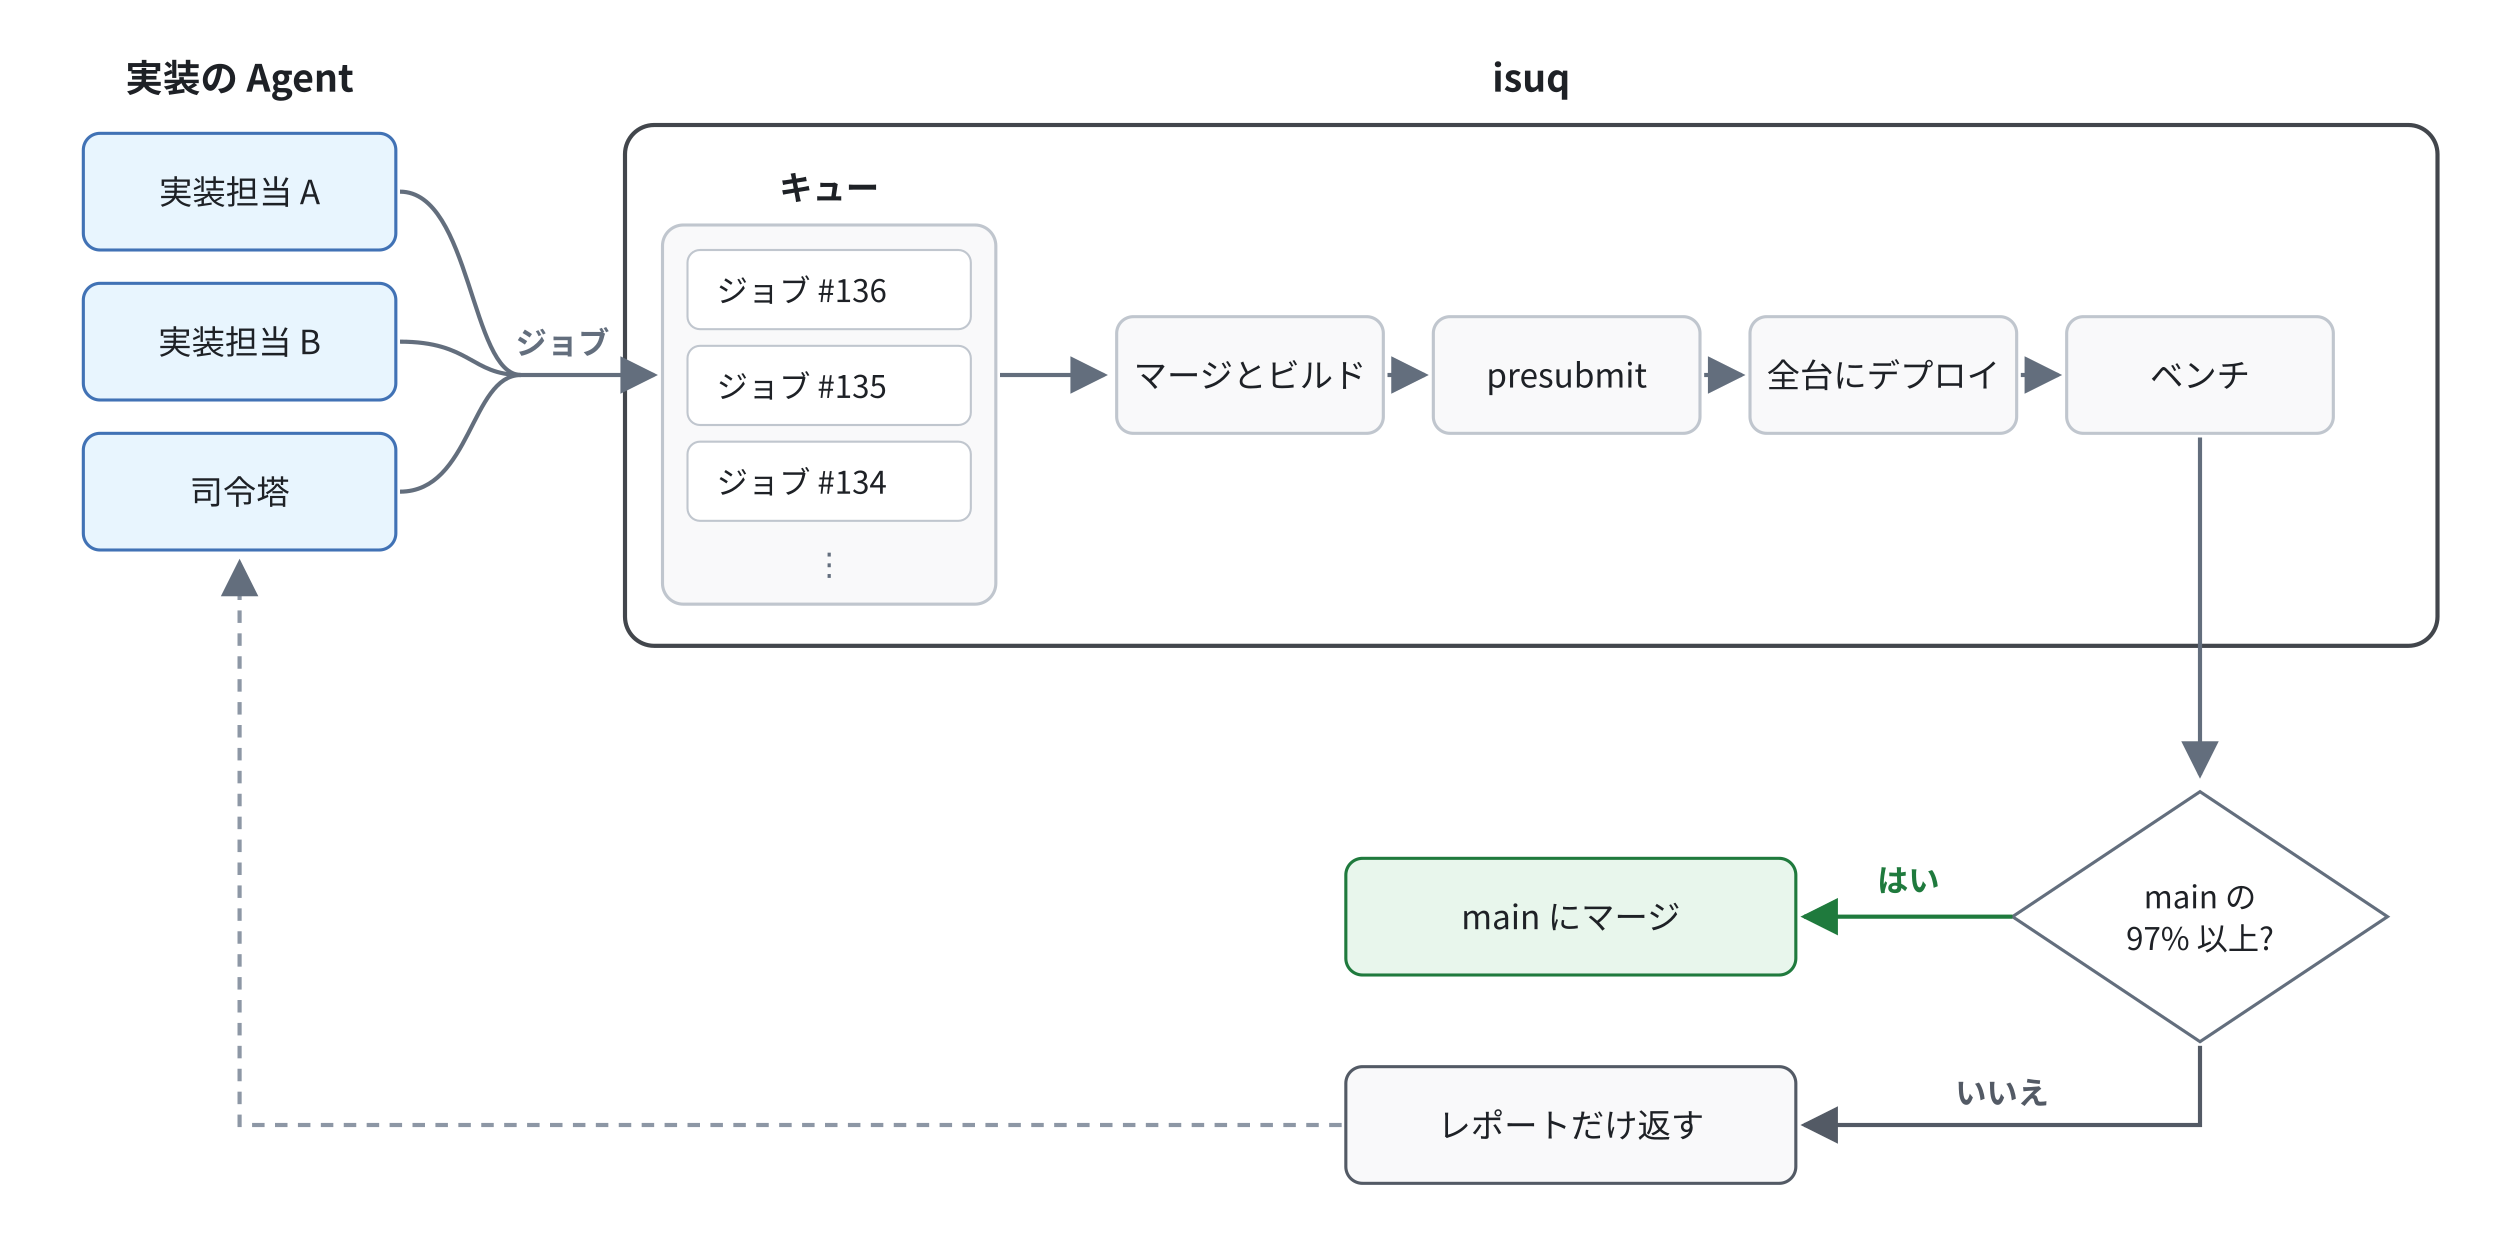
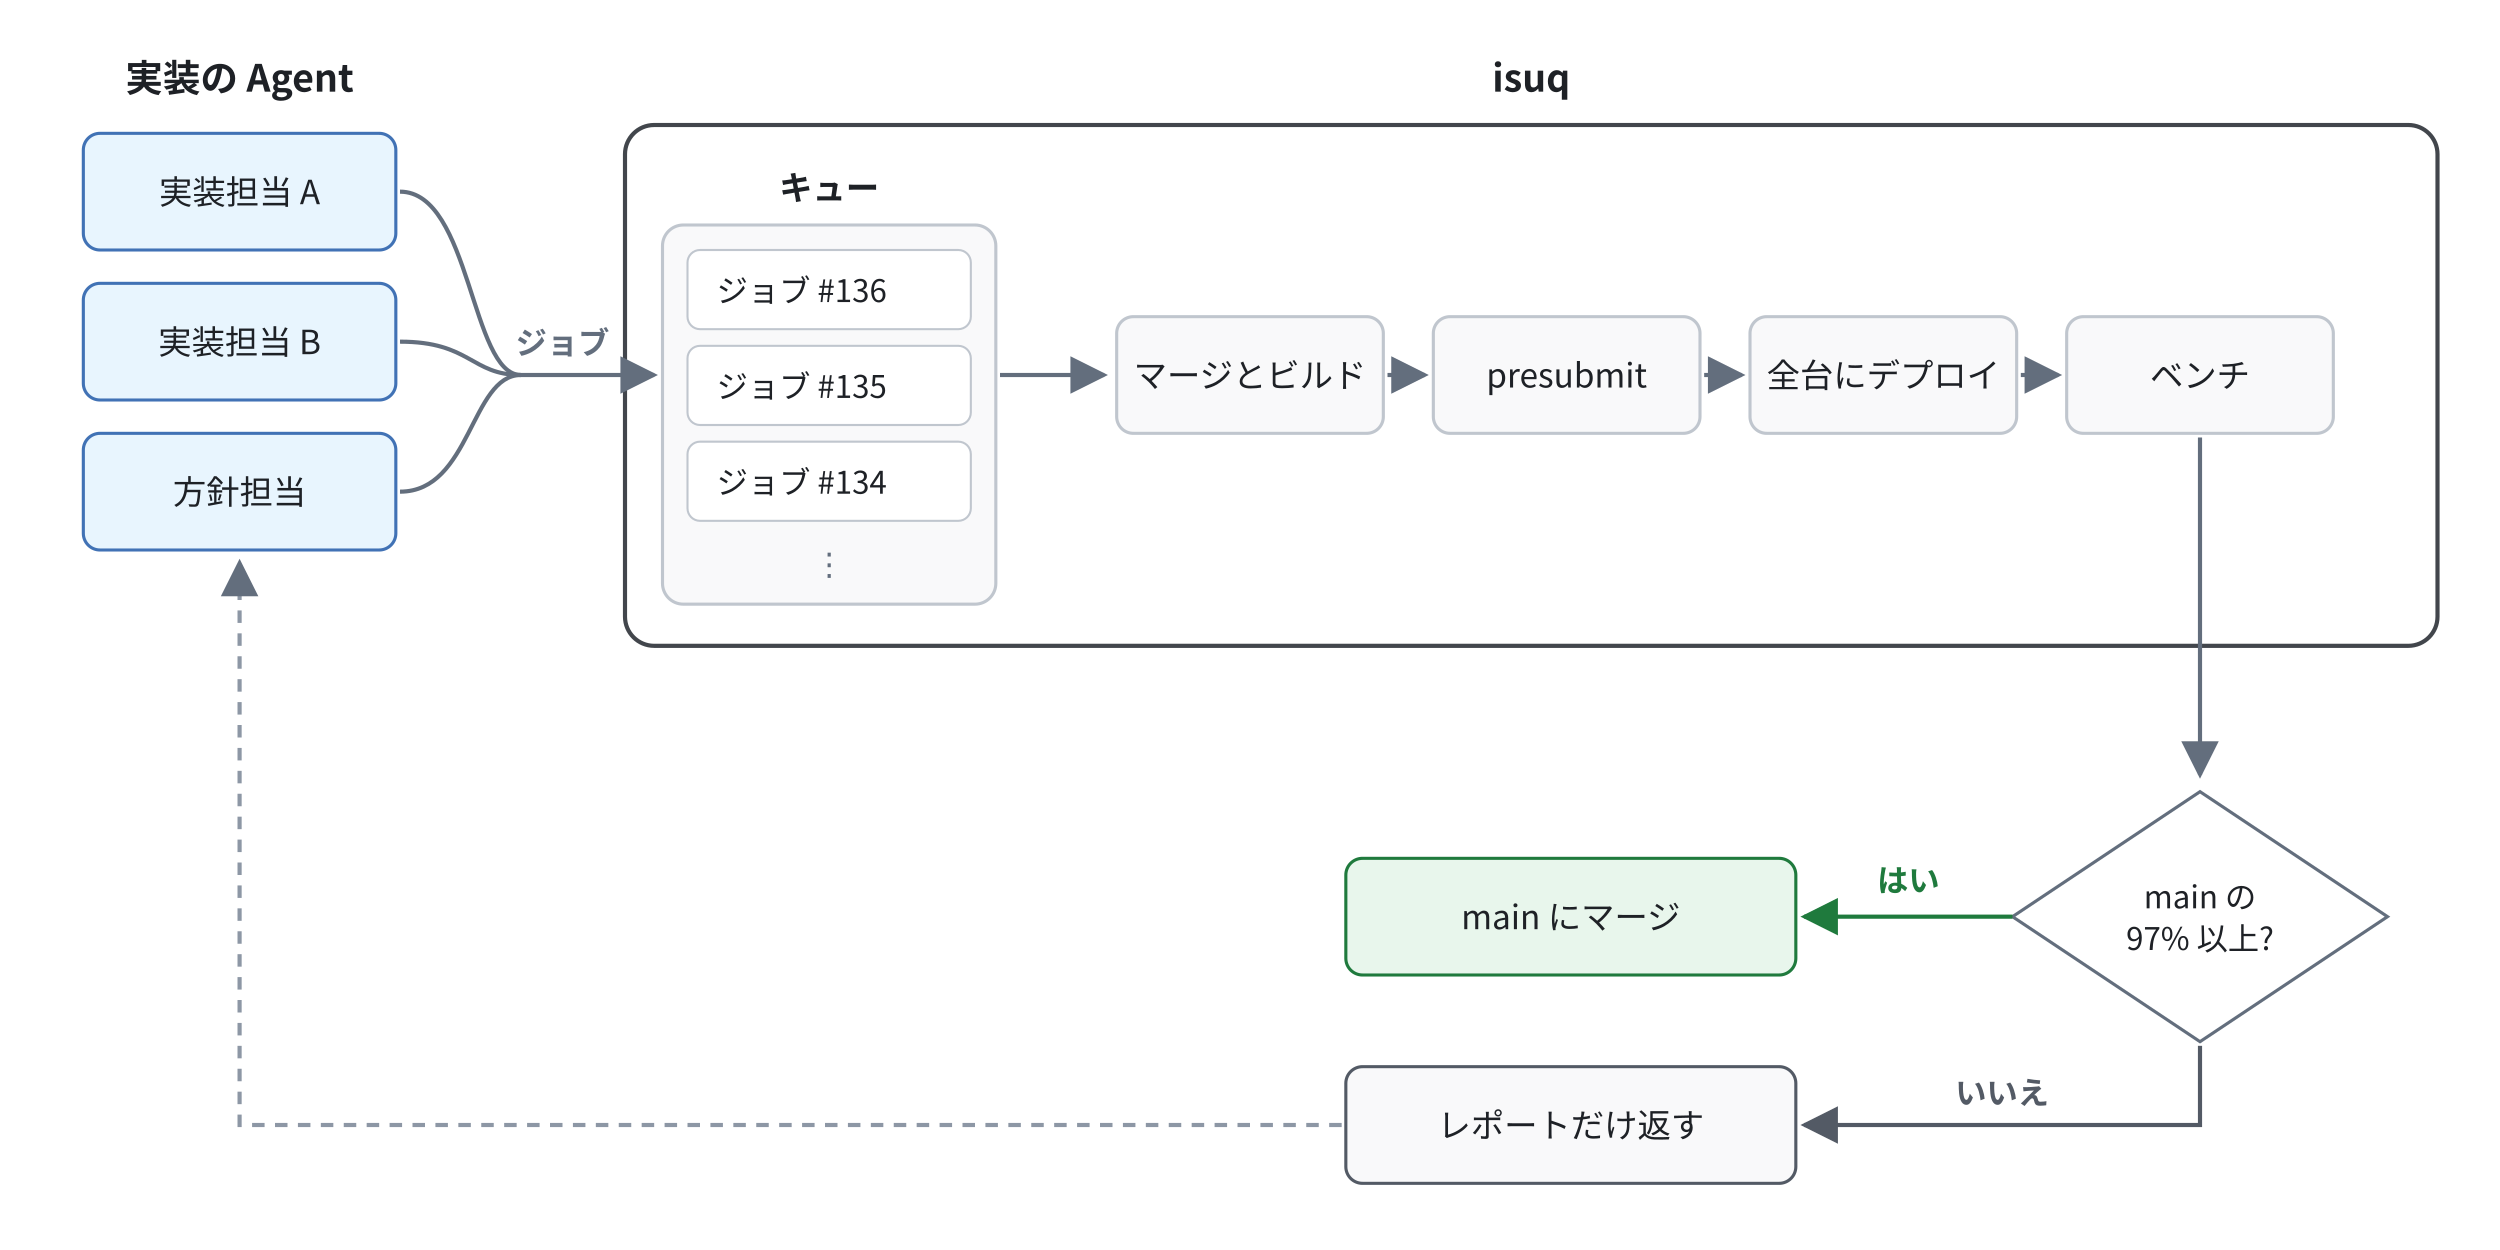
<svg xmlns="http://www.w3.org/2000/svg" width="1200" height="600" viewBox="0 0 1200 600" font-family="'Hiragino Kaku Gothic ProN', 'Hiragino Sans', 'Noto Sans JP', 'Noto Sans CJK JP', 'Yu Gothic', Meiryo, sans-serif">
  <defs>
    <marker id="a" viewBox="0 0 10 10" refX="9" refY="5" markerWidth="9" markerHeight="9" orient="auto">
      <path d="M0,0 L10,5 L0,10 z" fill="#636e7d" />
    </marker>
    <marker id="g" viewBox="0 0 10 10" refX="9" refY="5" markerWidth="9" markerHeight="9" orient="auto">
      <path d="M0,0 L10,5 L0,10 z" fill="#1f7a3d" />
    </marker>
    <marker id="r" viewBox="0 0 10 10" refX="9" refY="5" markerWidth="9" markerHeight="9" orient="auto">
      <path d="M0,0 L10,5 L0,10 z" fill="#535a65" />
    </marker>
  </defs>
  <rect width="1200" height="600" fill="#ffffff" />
  <text x="115" y="44" font-size="18" fill="#1e2126" font-weight="bold" text-anchor="middle">実装の Agent</text>
  <g font-size="16" text-anchor="middle" fill="#1e2126">
    <rect x="40" y="64" width="150" height="56" rx="8" fill="#e8f5fe" stroke="#4172b5" stroke-width="1.5" />
    <text x="115" y="98">実装担当 A</text>
    <rect x="40" y="136" width="150" height="56" rx="8" fill="#e8f5fe" stroke="#4172b5" stroke-width="1.5" />
    <text x="115" y="170">実装担当 B</text>
    <rect x="40" y="208" width="150" height="56" rx="8" fill="#e8f5fe" stroke="#4172b5" stroke-width="1.5" />
-     <text x="115" y="242">司令塔</text>
+     <text x="115" y="242">方針担当</text>
  </g>
  <g stroke="#636e7d" stroke-width="2" fill="none">
    <path d="M192,92 C226,92 226,180 250,180" />
    <path d="M192,164 C226,164 226,180 250,180" />
    <path d="M192,236 C226,236 226,180 250,180" />
  </g>
  <text x="270" y="170" font-size="15" fill="#636e7d" font-weight="bold" text-anchor="middle">ジョブ</text>
  <text x="735" y="44" font-size="18" fill="#1e2126" font-weight="bold" text-anchor="middle">isuq</text>
  <rect x="300" y="60" width="870" height="250" rx="14" fill="#ffffff" stroke="#42464c" stroke-width="2" />
  <path d="M250,180 L314,180" stroke="#636e7d" stroke-width="2" marker-end="url(#a)" />
  <text x="398" y="96" font-size="16" fill="#1e2126" font-weight="bold" text-anchor="middle">キュー</text>
  <rect x="318" y="108" width="160" height="182" rx="10" fill="#f9f9fa" stroke="#c0c6ce" stroke-width="1.5" />
  <g font-size="15" fill="#1e2126">
    <rect x="330" y="120" width="136" height="38" rx="6" fill="#ffffff" stroke="#c0c6ce" />
    <text x="344" y="145">ジョブ #136</text>
    <rect x="330" y="166" width="136" height="38" rx="6" fill="#ffffff" stroke="#c0c6ce" />
    <text x="344" y="191">ジョブ #135</text>
    <rect x="330" y="212" width="136" height="38" rx="6" fill="#ffffff" stroke="#c0c6ce" />
    <text x="344" y="237">ジョブ #134</text>
    <text x="398" y="276" text-anchor="middle" fill="#636e7d">⋮</text>
  </g>
  <path d="M480,180 L530,180" stroke="#636e7d" stroke-width="2" marker-end="url(#a)" />
  <g font-size="16" text-anchor="middle" fill="#1e2126">
    <rect x="536" y="152" width="128" height="56" rx="8" fill="#f9f9fa" stroke="#c0c6ce" stroke-width="1.5" />
    <text x="600" y="186">マージとビルド</text>
    <rect x="688" y="152" width="128" height="56" rx="8" fill="#f9f9fa" stroke="#c0c6ce" stroke-width="1.5" />
    <text x="752" y="186">presubmit</text>
    <rect x="840" y="152" width="128" height="56" rx="8" fill="#f9f9fa" stroke="#c0c6ce" stroke-width="1.5" />
    <text x="904" y="186">全台にデプロイ</text>
    <rect x="992" y="152" width="128" height="56" rx="8" fill="#f9f9fa" stroke="#c0c6ce" stroke-width="1.5" />
    <text x="1056" y="186">ベンチ</text>
  </g>
  <g stroke="#636e7d" stroke-width="2" marker-end="url(#a)">
    <path d="M666,180 L684,180" />
    <path d="M818,180 L836,180" />
    <path d="M970,180 L988,180" />
  </g>
  <path d="M1056,210 L1056,372" stroke="#636e7d" stroke-width="2" marker-end="url(#a)" />
  <polygon points="1056,380 1146,440 1056,500 966,440" fill="#ffffff" stroke="#636e7d" stroke-width="1.5" />
  <text x="1056" y="436" font-size="15" text-anchor="middle" fill="#1e2126">main の</text>
  <text x="1056" y="456" font-size="15" text-anchor="middle" fill="#1e2126">97% 以上?</text>
  <path d="M966,440 L866,440" stroke="#1f7a3d" stroke-width="2" marker-end="url(#g)" />
  <text x="916" y="428" font-size="15" fill="#1f7a3d" font-weight="bold" text-anchor="middle">はい</text>
  <rect x="646" y="412" width="216" height="56" rx="8" fill="#e8f6ec" stroke="#1f7a3d" stroke-width="1.5" />
  <text x="754" y="446" font-size="16" text-anchor="middle" fill="#1e2126">main にマージ</text>
  <path d="M1056,502 L1056,540 L866,540" fill="none" stroke="#535a65" stroke-width="2" marker-end="url(#r)" />
  <text x="961" y="530" font-size="15" fill="#535a65" font-weight="bold" text-anchor="middle">いいえ</text>
  <rect x="646" y="512" width="216" height="56" rx="8" fill="#f9f9fa" stroke="#535a65" stroke-width="1.5" />
  <text x="754" y="546" font-size="16" text-anchor="middle" fill="#1e2126">レポートだけ返す</text>
  <path d="M644,540 L115,540 L115,270" fill="none" stroke="#8d97a5" stroke-width="2" stroke-dasharray="6 5" marker-end="url(#a)" />
</svg>
